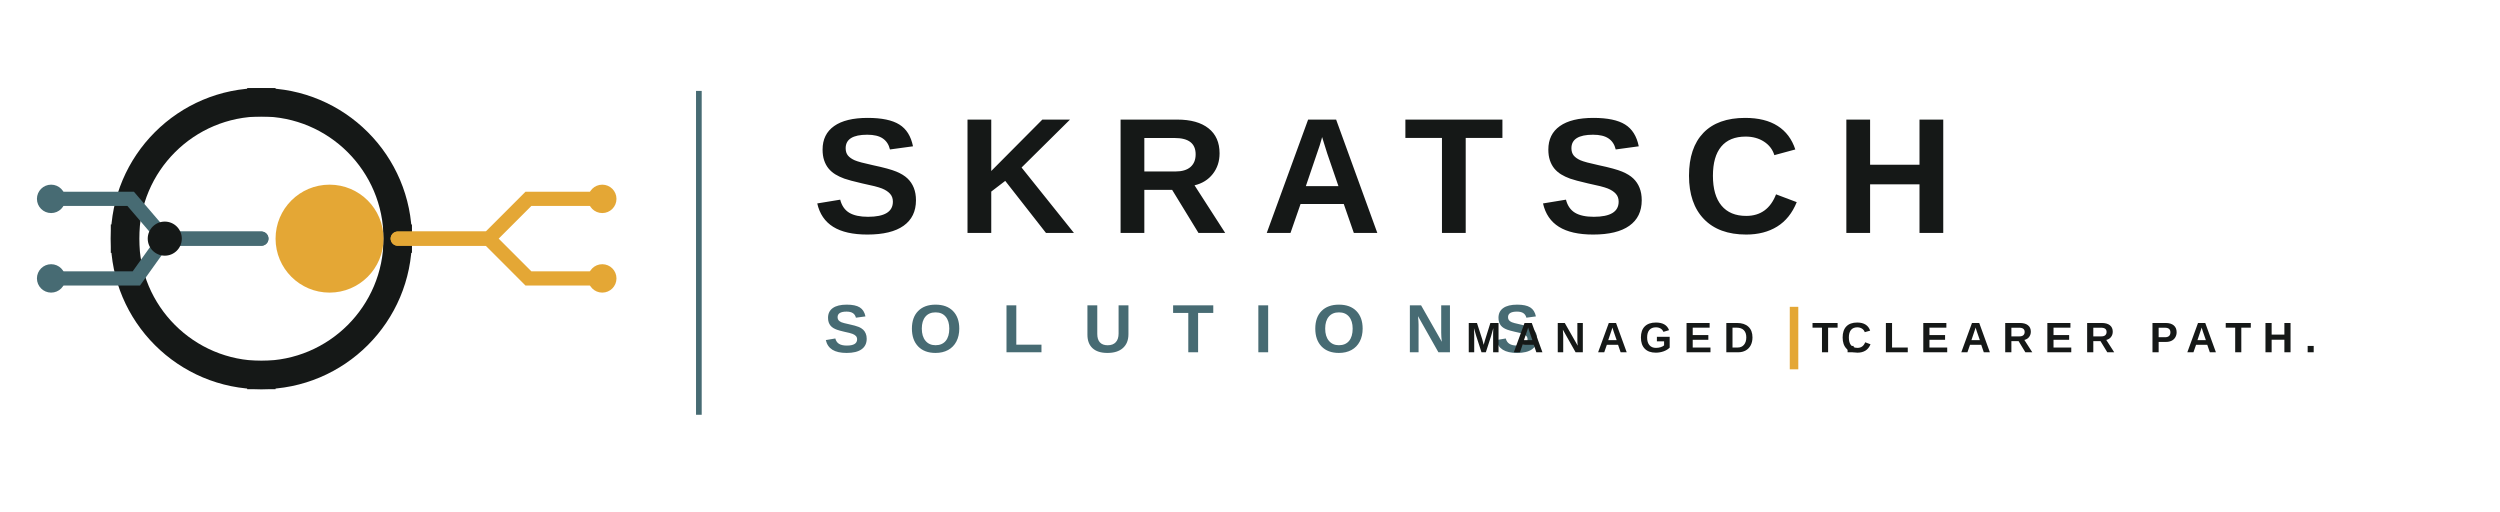
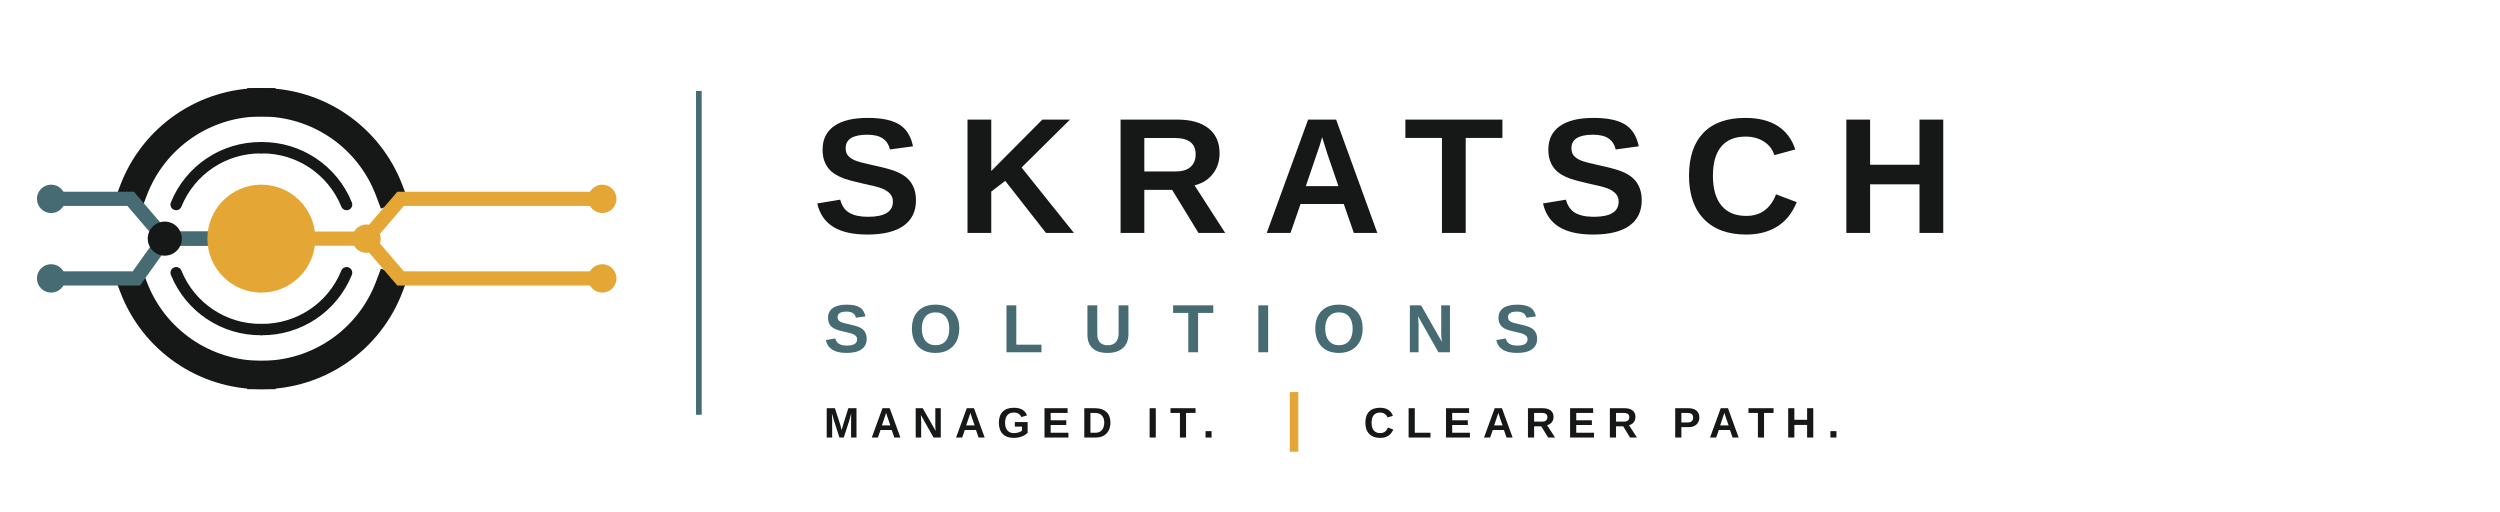
<svg xmlns="http://www.w3.org/2000/svg" viewBox="0 0 880 180" role="img" aria-labelledby="title desc">
  <defs>
    <style>
      .ink { fill: none; stroke: #151817; stroke-width: 10; stroke-linecap: square; }
+       .inner { fill: none; stroke: #151817; stroke-width: 4; stroke-linecap: round; }
      .steel { fill: none; stroke: #476B73; stroke-width: 5; stroke-linecap: round; }
      .amber-line { fill: none; stroke: #E4A735; stroke-width: 5; stroke-linecap: round; }
      .steel-node { fill: #476B73; }
      .ink-node { fill: #151817; }
      .amber { fill: #E4A735; }
      .divider { stroke: #476B73; stroke-width: 2; }
      .wordmark {
        fill: #151817;
        font-family: "Space Grotesk", "IBM Plex Sans", Arial, sans-serif;
        font-size: 58px;
        font-weight: 700;
        letter-spacing: 12px;
      }
      .submark {
        fill: #476B73;
        font-family: "Space Grotesk", "IBM Plex Sans", Arial, sans-serif;
        font-size: 24px;
        font-weight: 600;
        letter-spacing: 14px;
      }
      .tagline {
        fill: #151817;
        font-family: "IBM Plex Sans", Arial, sans-serif;
        font-size: 15px;
        font-weight: 600;
        letter-spacing: 4px;
      }
    </style>
  </defs>
  <g transform="translate(18 22)">
-     <path class="ink" d="M74 14a48 48 0 0 1 48 48" />
-     <path class="ink" d="M122 62a48 48 0 0 1-48 48" />
-     <path class="ink" d="M74 110a48 48 0 0 1-48-48" />
-     <path class="ink" d="M26 62a48 48 0 0 1 48-48" />
-     <path class="steel" d="M0 48h28l12 14h34" />
-     <path class="steel" d="M0 76h30l10-14h34" />
-     <path class="amber-line" d="M122 62h32l14-14h26" />
-     <path class="amber-line" d="M122 62h32l14 14h26" />
+     <path class="ink" d="M74 14a48 48 0 0 1 45 31" />
+     <path class="ink" d="M119 79a48 48 0 0 1-45 31" />
+     <path class="ink" d="M74 110a48 48 0 0 1-45-31" />
+     <path class="ink" d="M29 45a48 48 0 0 1 45-31" />
+     <path class="inner" d="M74 30a32 32 0 0 1 30 20" />
+     <path class="inner" d="M104 74a32 32 0 0 1-30 20" />
+     <path class="inner" d="M74 94a32 32 0 0 1-30-20" />
+     <path class="inner" d="M44 50a32 32 0 0 1 30-20" />
+     <path class="steel" d="M0 48h28l12 14h15" />
+     <path class="steel" d="M0 76h30l10-14h15" />
+     <path class="amber-line" d="M93 62h18" />
+     <path class="amber-line" d="M111 62l12-14h71" />
+     <path class="amber-line" d="M111 62l12 14h71" />
    <circle class="steel-node" cx="0" cy="48" r="5" />
    <circle class="steel-node" cx="0" cy="76" r="5" />
    <circle class="ink-node" cx="40" cy="62" r="6" />
-     <circle class="amber" cx="98" cy="62" r="19" />
+     <circle class="amber" cx="74" cy="62" r="19" />
+     <circle class="amber" cx="111" cy="62" r="5" />
    <circle class="amber" cx="194" cy="48" r="5" />
    <circle class="amber" cx="194" cy="76" r="5" />
  </g>
  <line class="divider" x1="246" y1="32" x2="246" y2="146" />
  <text class="wordmark" x="286" y="82">SKRATSCH</text>
  <text class="submark" x="290" y="124">SOLUTIONS</text>
-   <text class="tagline" x="516" y="124">MANAGED IT.</text>
-   <rect class="amber" x="630" y="108" width="3" height="22" />
-   <text class="tagline" x="648" y="124">CLEARER PATH.</text>
+   <text class="tagline" x="290" y="154">MANAGED IT.</text>
+   <rect class="amber" x="454" y="138" width="3" height="21" />
+   <text class="tagline" x="480" y="154">CLEARER PATH.</text>
</svg>
